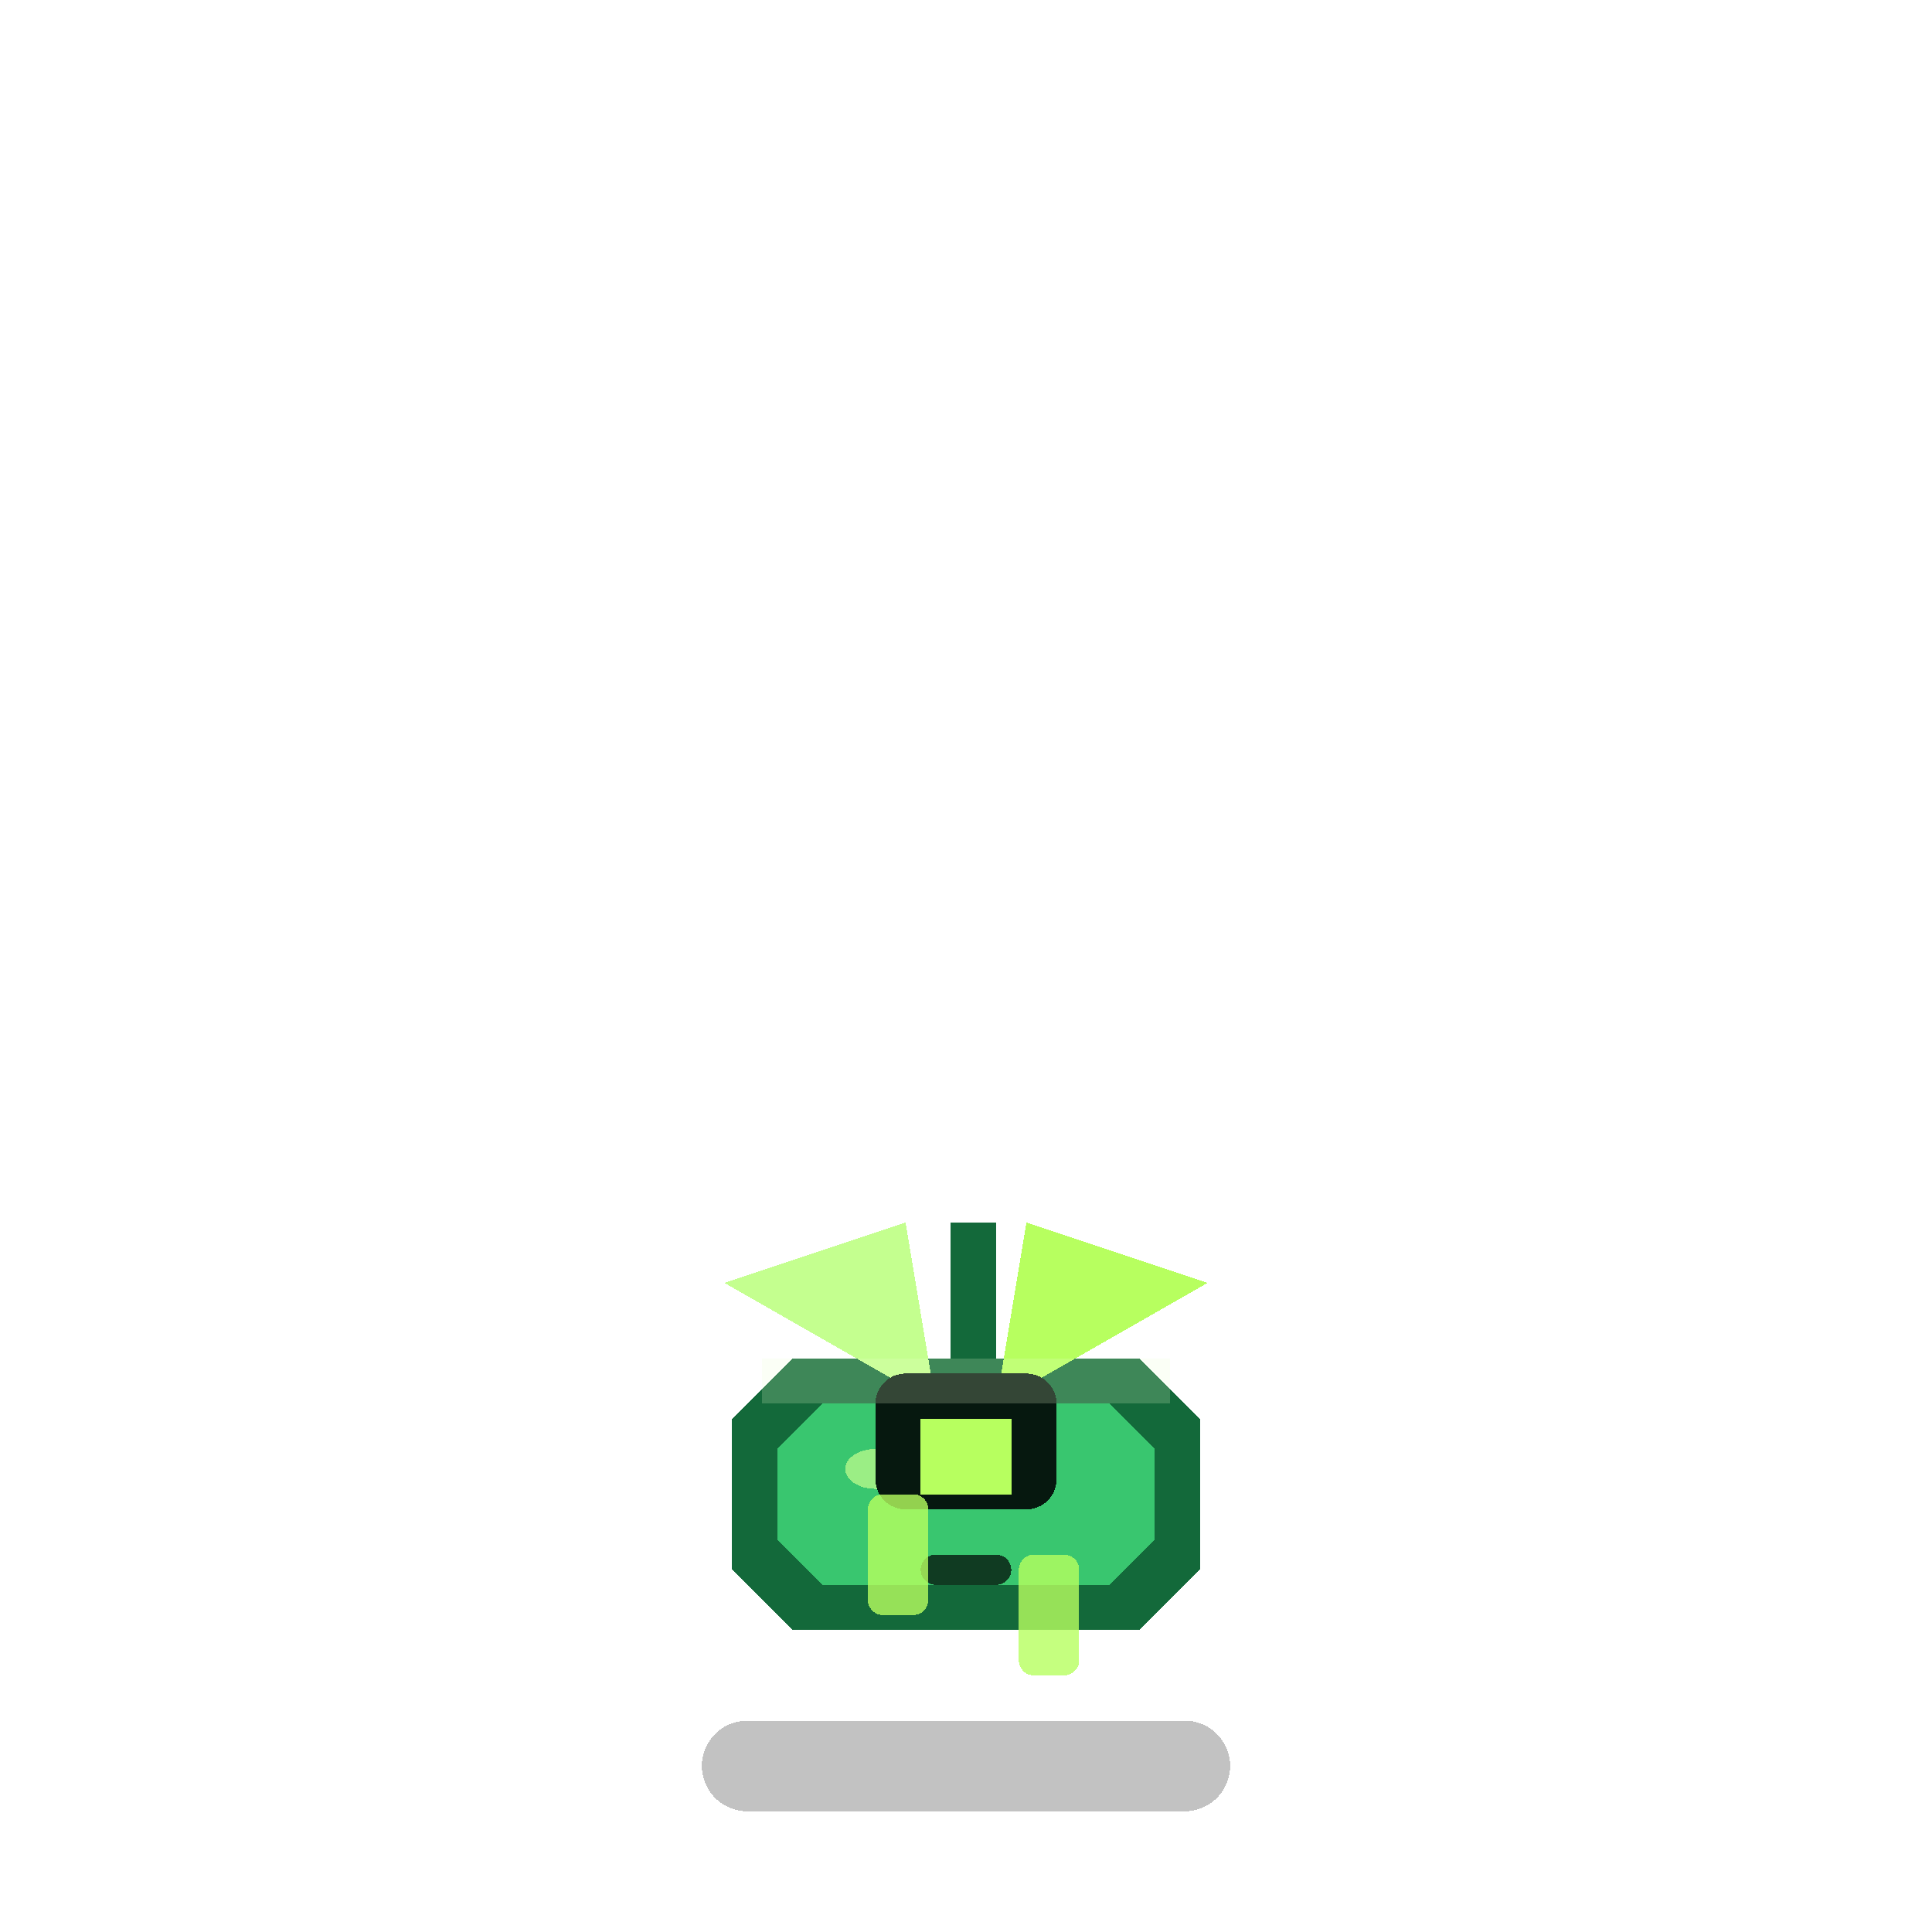
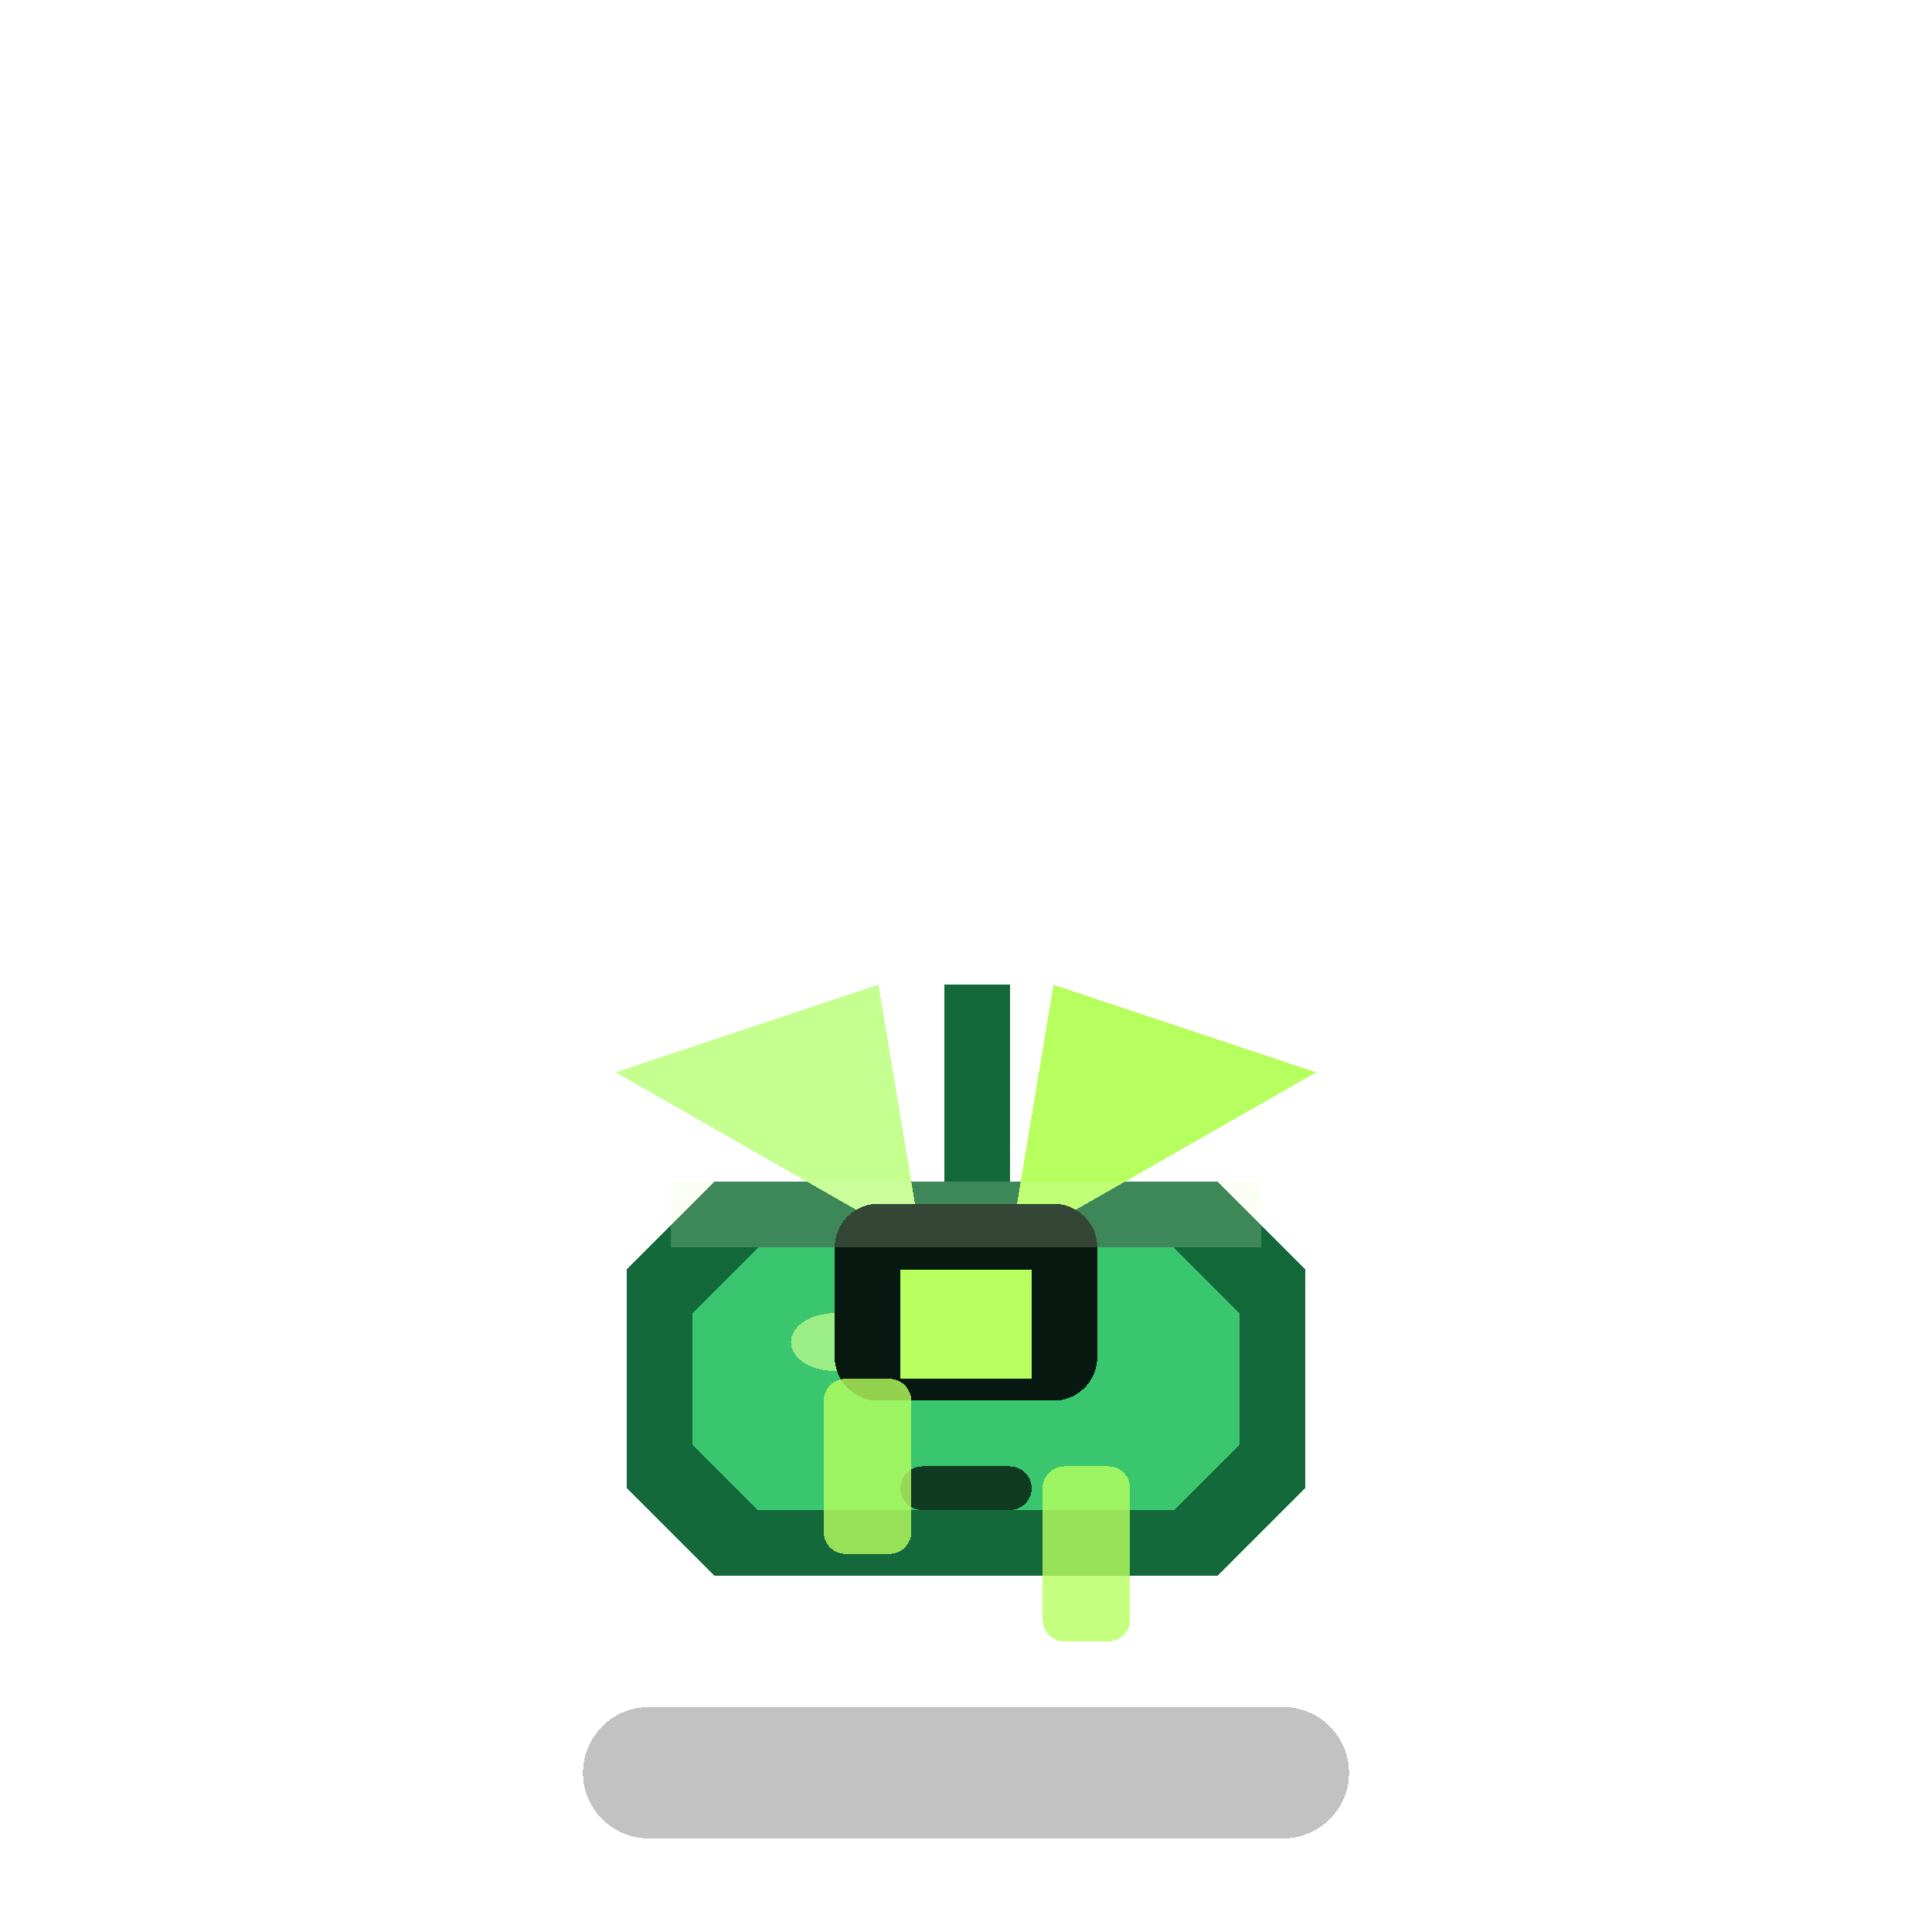
- <svg xmlns="http://www.w3.org/2000/svg" viewBox="0 0 128 128" width="128" height="128" shape-rendering="crispEdges" role="img" aria-labelledby="title desc" data-creature-id="M002" data-stage="Baby" data-type="Nature">
+ <svg xmlns="http://www.w3.org/2000/svg" data-art="2" viewBox="0 0 128 128" width="128" height="128" shape-rendering="crispEdges" role="img" aria-labelledby="title desc" data-creature-id="M002" data-stage="Baby" data-type="Nature">
  <style>
    * { shape-rendering: crispEdges; }
    .idle { transform-box: fill-box; transform-origin: center bottom; animation: bob 2.80s steps(2, end) infinite; }
    .eyes { transform-box: fill-box; transform-origin: center; animation: blink 3.8s steps(1, end) infinite; }
    .glow { animation: glow 2.2s steps(2, end) infinite; }
    .scan { transform-box: fill-box; animation: scan 3.1s linear infinite; }
    .wing { transform-box: fill-box; transform-origin: center; animation: flap 1.6s ease-in-out infinite; }
    .wr { transform-origin: left center; }
    .wl { transform-origin: right center; }
    .flame { transform-box: fill-box; transform-origin: center bottom; animation: flick 0.5s steps(2, end) infinite; }
    .ember { animation: glow 0.9s steps(2, end) infinite; }
    .halo { animation: glow 2.6s ease-in-out infinite; }
    .drip { transform-box: fill-box; animation: drip 2.4s ease-in infinite; }
    .bob-leaf { transform-box: fill-box; transform-origin: center bottom; animation: sway 3.4s ease-in-out infinite; }
    @keyframes bob { 0%, 100% { transform: translateY(0); } 50% { transform: translateY(-3px); } }
    @keyframes blink { 0%, 46%, 54%, 100% { transform: scaleY(1); } 50% { transform: scaleY(0.12); } }
    @keyframes glow { 0%, 100% { opacity: 0.5; } 50% { opacity: 1; } }
    @keyframes scan { 0% { transform: translateY(0); opacity: 0.05; } 50% { opacity: 0.35; } 100% { transform: translateY(14px); opacity: 0.05; } }
    @keyframes flap { 0%, 100% { transform: scaleX(1); } 50% { transform: scaleX(0.7); } }
    @keyframes flick { 0%, 100% { transform: scaleY(1); } 50% { transform: scaleY(1.18) translateY(-2px); } }
    @keyframes drip { 0%, 60% { transform: translateY(0); opacity: 0.9; } 90% { transform: translateY(6px); opacity: 0; } 100% { opacity: 0; } }
    @keyframes sway { 0%, 100% { transform: rotate(-4deg); } 50% { transform: rotate(4deg); } }
    @media (prefers-reduced-motion: reduce) { .idle, .eyes, .glow, .scan, .wing, .flame, .ember, .halo, .drip, .bob-leaf { animation: none; } }
  </style>
  <rect width="128" height="128" fill="none" />
  <g class="idle" stroke="#06180f" stroke-width="0">
-     <rect x="46.5" y="114" width="35" height="6" rx="3" fill="#000000" opacity="0.24" />
-     <polygon points="52.5,90 75.5,90 79.5,94 79.5,104 75.5,108 52.5,108 48.5,104 48.5,94" fill="#13693a" />
-     <polygon points="54.5,93 73.5,93 76.5,96 76.5,102 73.5,105 54.5,105 51.5,102 51.5,96" fill="#39c66f" />
-     <rect x="56" y="96" width="11.25" height="2.64" rx="2" fill="#c4ff8f" opacity="0.7" />
-     <polygon class="bob-leaf" points="62,93 48,85 60,81" fill="#c4ff8f" />
-     <polygon class="bob-leaf" points="66,93 80,85 68,81" fill="#b7ff5f" />
-     <rect x="63" y="81" width="3" height="14" fill="#13693a" />
-     <g class="eyes">
-       <rect x="58" y="91" width="12" height="9" rx="2" fill="#06180f" />
-       <rect x="61" y="94" width="6" height="5" fill="#b7ff5f" class="glow" />
+     <g transform="translate(64 116) scale(1.45) translate(-64 -116)">
+       <rect x="46.5" y="114" width="35" height="6" rx="3" fill="#000000" opacity="0.24" />
+       <polygon points="52.5,90 75.5,90 79.5,94 79.5,104 75.5,108 52.5,108 48.5,104 48.5,94" fill="#13693a" />
+       <polygon points="54.5,93 73.5,93 76.5,96 76.5,102 73.5,105 54.5,105 51.5,102 51.5,96" fill="#39c66f" />
+       <rect x="56" y="96" width="11.25" height="2.64" rx="2" fill="#c4ff8f" opacity="0.7" />
+       <polygon class="bob-leaf" points="62,93 48,85 60,81" fill="#c4ff8f" />
+       <polygon class="bob-leaf" points="66,93 80,85 68,81" fill="#b7ff5f" />
+       <rect x="63" y="81" width="3" height="14" fill="#13693a" />
+       <g class="eyes">
+         <rect x="58" y="91" width="12" height="9" rx="2" fill="#06180f" />
+         <rect x="61" y="94" width="6" height="5" fill="#b7ff5f" class="glow" />
+       </g>
+       <rect x="61" y="103" width="6" height="2" rx="1" fill="#06180f" opacity="0.8" />
+       <rect x="57.5" y="99" width="4" height="8" rx="1" fill="#b7ff5f" class="glow" opacity="0.8" />
+       <rect x="67.5" y="103" width="4" height="8" rx="1" fill="#b7ff5f" class="glow" opacity="0.8" />
+       <rect class="scan" x="50.5" y="90" width="27" height="3" fill="#eaffd0" opacity="0.2" />
    </g>
-     <rect x="61" y="103" width="6" height="2" rx="1" fill="#06180f" opacity="0.8" />
-     <rect x="57.5" y="99" width="4" height="8" rx="1" fill="#b7ff5f" class="glow" opacity="0.8" />
-     <rect x="67.5" y="103" width="4" height="8" rx="1" fill="#b7ff5f" class="glow" opacity="0.8" />
-     <rect class="scan" x="50.5" y="90" width="27" height="3" fill="#eaffd0" opacity="0.2" />
  </g>
</svg>
